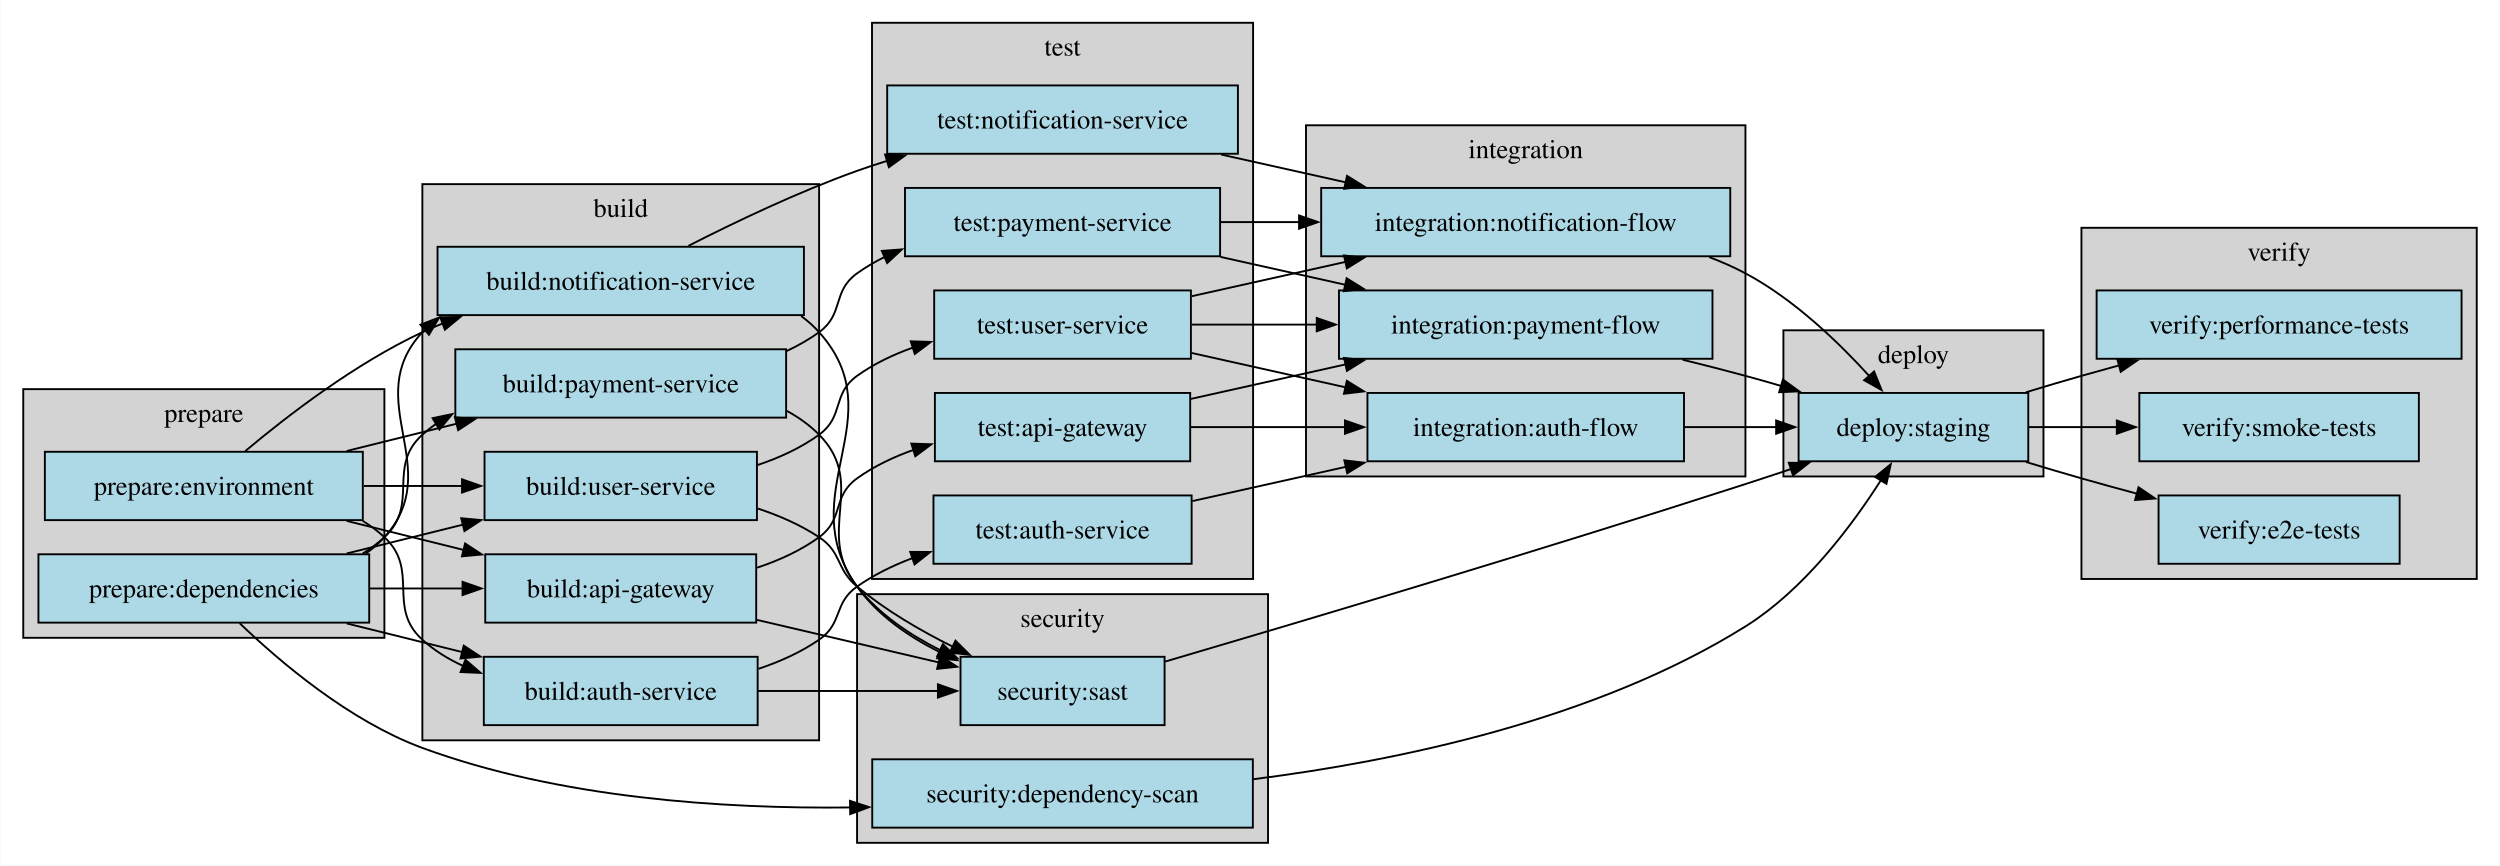
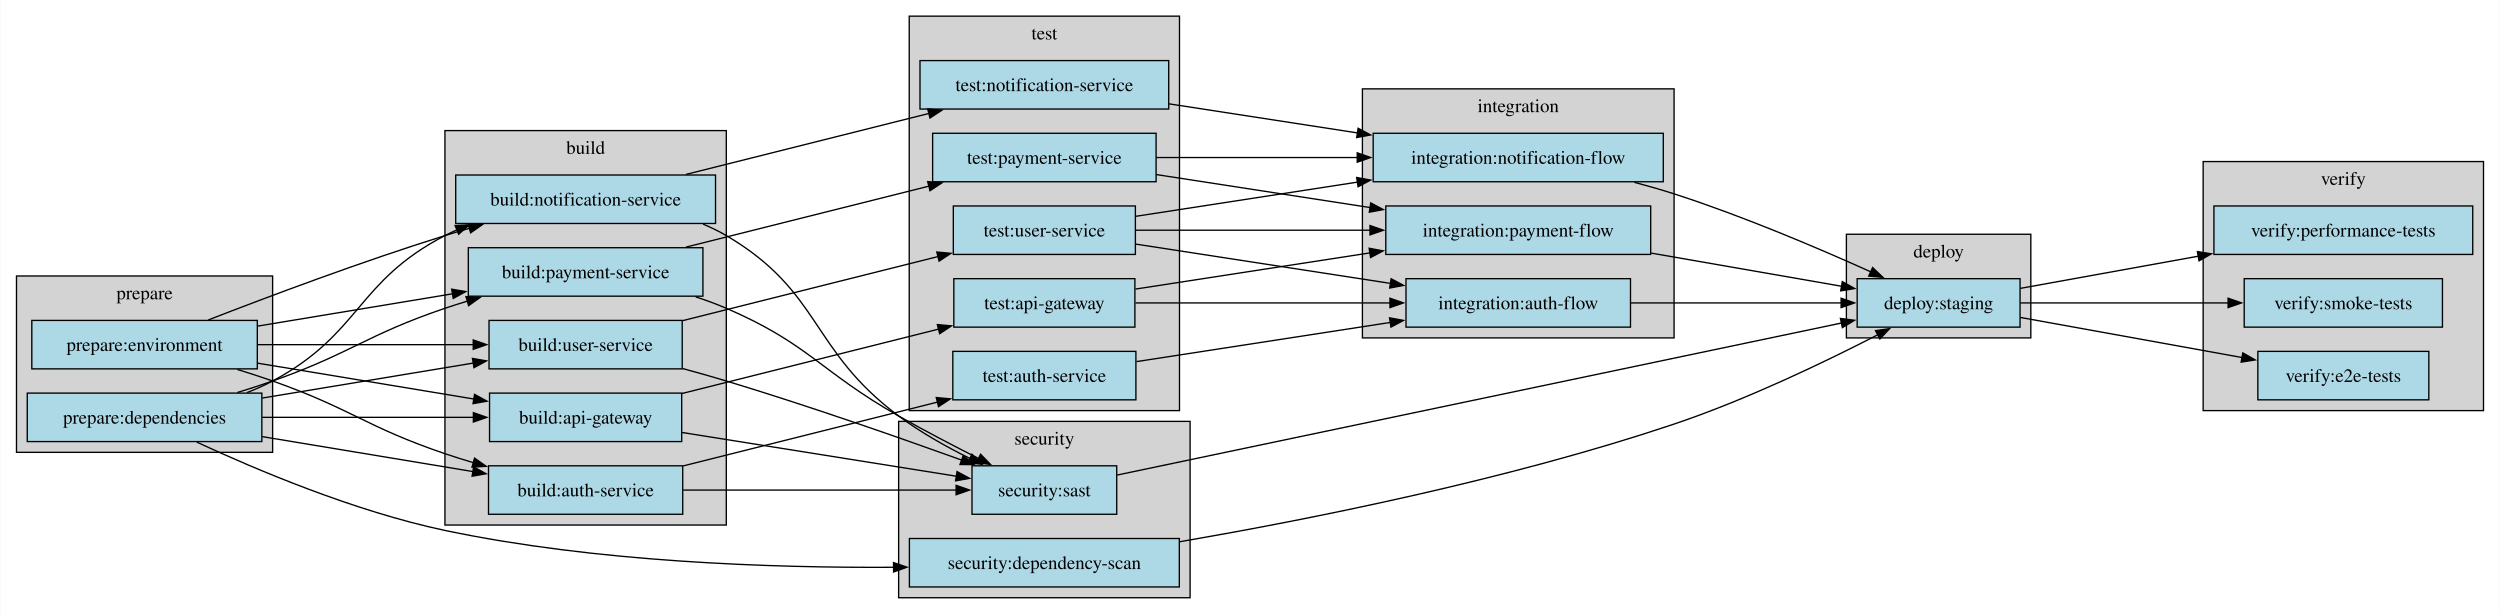
- <svg xmlns="http://www.w3.org/2000/svg" width="1317pt" height="456pt" viewBox="0.00 0.00 1316.50 456.00">
+ <svg xmlns="http://www.w3.org/2000/svg" xmlns:xlink="http://www.w3.org/1999/xlink" width="1857pt" height="456pt" viewBox="0.00 0.00 1856.50 456.00">
  <g id="graph0" class="graph" transform="scale(1 1) rotate(0) translate(4 452)">
-     <polygon fill="white" stroke="none" points="-4,4 -4,-452 1312.5,-452 1312.5,4 -4,4" />
+     <polygon fill="white" stroke="none" points="-4,4 -4,-452 1852.5,-452 1852.5,4 -4,4" />
    <g id="clust1" class="cluster">
      <polygon fill="lightgrey" stroke="black" points="8,-116 8,-247 198.25,-247 198.25,-116 8,-116" />
      <text text-anchor="middle" x="103.12" y="-229.7" font-family="Times,serif" font-size="14.00">prepare</text>
    </g>
    <g id="clust2" class="cluster">
-       <polygon fill="lightgrey" stroke="black" points="218.25,-62 218.25,-355 427.25,-355 427.25,-62 218.25,-62" />
-       <text text-anchor="middle" x="322.75" y="-337.7" font-family="Times,serif" font-size="14.00">build</text>
+       <polygon fill="lightgrey" stroke="black" points="326.25,-62 326.25,-355 535.25,-355 535.25,-62 326.25,-62" />
+       <text text-anchor="middle" x="430.75" y="-337.7" font-family="Times,serif" font-size="14.00">build</text>
    </g>
    <g id="clust3" class="cluster">
-       <polygon fill="lightgrey" stroke="black" points="455.12,-147 455.12,-440 655.88,-440 655.88,-147 455.12,-147" />
-       <text text-anchor="middle" x="555.5" y="-422.7" font-family="Times,serif" font-size="14.00">test</text>
+       <polygon fill="lightgrey" stroke="black" points="671.12,-147 671.12,-440 871.88,-440 871.88,-147 671.12,-147" />
+       <text text-anchor="middle" x="771.5" y="-422.7" font-family="Times,serif" font-size="14.00">test</text>
    </g>
    <g id="clust4" class="cluster">
-       <polygon fill="lightgrey" stroke="black" points="683.75,-201 683.75,-386 915.25,-386 915.25,-201 683.75,-201" />
-       <text text-anchor="middle" x="799.5" y="-368.7" font-family="Times,serif" font-size="14.00">integration</text>
+       <polygon fill="lightgrey" stroke="black" points="1007.75,-201 1007.75,-386 1239.25,-386 1239.25,-201 1007.75,-201" />
+       <text text-anchor="middle" x="1123.5" y="-368.7" font-family="Times,serif" font-size="14.00">integration</text>
    </g>
    <g id="clust5" class="cluster">
-       <polygon fill="lightgrey" stroke="black" points="447.25,-8 447.25,-139 663.75,-139 663.75,-8 447.25,-8" />
-       <text text-anchor="middle" x="555.5" y="-121.7" font-family="Times,serif" font-size="14.00">security</text>
+       <polygon fill="lightgrey" stroke="black" points="663.25,-8 663.25,-139 879.75,-139 879.75,-8 663.25,-8" />
+       <text text-anchor="middle" x="771.5" y="-121.7" font-family="Times,serif" font-size="14.00">security</text>
    </g>
    <g id="clust6" class="cluster">
-       <polygon fill="lightgrey" stroke="black" points="935.25,-201 935.25,-278 1072.25,-278 1072.25,-201 935.25,-201" />
-       <text text-anchor="middle" x="1003.75" y="-260.7" font-family="Times,serif" font-size="14.00">deploy</text>
+       <polygon fill="lightgrey" stroke="black" points="1367.25,-201 1367.25,-278 1504.25,-278 1504.25,-201 1367.25,-201" />
+       <text text-anchor="middle" x="1435.75" y="-260.7" font-family="Times,serif" font-size="14.00">deploy</text>
    </g>
    <g id="clust7" class="cluster">
-       <polygon fill="lightgrey" stroke="black" points="1092.25,-147 1092.25,-332 1300.5,-332 1300.5,-147 1092.25,-147" />
-       <text text-anchor="middle" x="1196.38" y="-314.7" font-family="Times,serif" font-size="14.00">verify</text>
+       <polygon fill="lightgrey" stroke="black" points="1632.25,-147 1632.25,-332 1840.5,-332 1840.5,-147 1632.25,-147" />
+       <text text-anchor="middle" x="1736.38" y="-314.7" font-family="Times,serif" font-size="14.00">verify</text>
    </g>
    <g id="node1" class="node">
-       <polygon fill="lightblue" stroke="black" points="186.88,-214 19.38,-214 19.38,-178 186.88,-178 186.88,-214" />
-       <text text-anchor="middle" x="103.12" y="-191.32" font-family="Times,serif" font-size="14.00">prepare:environment</text>
+       <g id="a_node1">
+         <a xlink:title="---&#10;stage: prepare&#10;script:&#10;- echo &quot;Setting up build environment&quot;&#10;- echo &quot;Loading configuration from vault&quot;&#10;- sleep 1&#10;">
+           <polygon fill="lightblue" stroke="black" points="186.88,-214 19.38,-214 19.38,-178 186.88,-178 186.88,-214" />
+           <text text-anchor="middle" x="103.12" y="-191.32" font-family="Times,serif" font-size="14.00">prepare:environment</text>
+         </a>
+       </g>
    </g>
    <g id="node3" class="node">
-       <polygon fill="lightblue" stroke="black" points="394.12,-160 251.38,-160 251.38,-124 394.12,-124 394.12,-160" />
-       <text text-anchor="middle" x="322.75" y="-137.32" font-family="Times,serif" font-size="14.00">build:api-gateway</text>
+       <g id="a_node3">
+         <a xlink:title="---&#10;stage: build&#10;needs:&#10;- prepare:environment&#10;- prepare:dependencies&#10;script:&#10;- echo &quot;Building API Gateway service&quot;&#10;- echo &quot;Compiling TypeScript, running webpack&quot;&#10;- sleep 2&#10;">
+           <polygon fill="lightblue" stroke="black" points="502.12,-160 359.38,-160 359.38,-124 502.12,-124 502.12,-160" />
+           <text text-anchor="middle" x="430.75" y="-137.32" font-family="Times,serif" font-size="14.00">build:api-gateway</text>
+         </a>
+       </g>
    </g>
    <g id="edge1" class="edge">
-       <path fill="none" stroke="black" d="M178.41,-177.57C198.25,-172.64 219.81,-167.3 240.03,-162.28" />
-       <polygon fill="black" stroke="black" points="240.77,-165.7 249.63,-159.89 239.09,-158.91 240.77,-165.7" />
+       <path fill="none" stroke="black" d="M187.14,-182.23C236.43,-174.06 298.7,-163.73 347.8,-155.59" />
+       <polygon fill="black" stroke="black" points="348.24,-159.06 357.54,-153.98 347.1,-152.16 348.24,-159.06" />
    </g>
    <g id="node4" class="node">
-       <polygon fill="lightblue" stroke="black" points="394.88,-106 250.62,-106 250.62,-70 394.88,-70 394.88,-106" />
-       <text text-anchor="middle" x="322.75" y="-83.33" font-family="Times,serif" font-size="14.00">build:auth-service</text>
+       <g id="a_node4">
+         <a xlink:title="---&#10;stage: build&#10;needs:&#10;- prepare:environment&#10;- prepare:dependencies&#10;script:&#10;- echo &quot;Building Authentication Service&quot;&#10;- echo &quot;Compiling Go binaries&quot;&#10;- sleep 2&#10;">
+           <polygon fill="lightblue" stroke="black" points="502.88,-106 358.62,-106 358.62,-70 502.88,-70 502.88,-106" />
+           <text text-anchor="middle" x="430.75" y="-83.33" font-family="Times,serif" font-size="14.00">build:auth-service</text>
+         </a>
+       </g>
    </g>
    <g id="edge3" class="edge">
-       <path fill="none" stroke="black" d="M186.81,-177.6C190.91,-175.09 194.76,-172.24 198.25,-169 217.02,-151.6 199.28,-132.17 218.25,-115 224.57,-109.28 231.95,-104.75 239.8,-101.15" />
-       <polygon fill="black" stroke="black" points="240.95,-104.46 248.95,-97.51 238.37,-97.96 240.95,-104.46" />
+       <path fill="none" stroke="black" d="M172.04,-177.57C180.91,-174.86 189.83,-171.97 198.25,-169 256.47,-148.45 267.78,-134.84 326.25,-115 333.08,-112.68 340.22,-110.44 347.42,-108.32" />
+       <polygon fill="black" stroke="black" points="348.26,-111.72 356.91,-105.6 346.33,-104.99 348.26,-111.72" />
    </g>
    <g id="node5" class="node">
-       <polygon fill="lightblue" stroke="black" points="394.5,-214 251,-214 251,-178 394.5,-178 394.5,-214" />
-       <text text-anchor="middle" x="322.75" y="-191.32" font-family="Times,serif" font-size="14.00">build:user-service</text>
+       <g id="a_node5">
+         <a xlink:title="---&#10;stage: build&#10;needs:&#10;- prepare:environment&#10;- prepare:dependencies&#10;script:&#10;- echo &quot;Building User Service&quot;&#10;- echo &quot;Building Java Spring Boot application&quot;&#10;- sleep 2&#10;">
+           <polygon fill="lightblue" stroke="black" points="502.5,-214 359,-214 359,-178 502.5,-178 502.5,-214" />
+           <text text-anchor="middle" x="430.75" y="-191.32" font-family="Times,serif" font-size="14.00">build:user-service</text>
+         </a>
+       </g>
    </g>
    <g id="edge5" class="edge">
-       <path fill="none" stroke="black" d="M187.33,-196C204.46,-196 222.48,-196 239.57,-196" />
-       <polygon fill="black" stroke="black" points="239.14,-199.5 249.14,-196 239.14,-192.5 239.14,-199.5" />
+       <path fill="none" stroke="black" d="M187.14,-196C236.35,-196 298.48,-196 347.54,-196" />
+       <polygon fill="black" stroke="black" points="347.25,-199.5 357.25,-196 347.25,-192.5 347.25,-199.5" />
    </g>
    <g id="node6" class="node">
-       <polygon fill="lightblue" stroke="black" points="409.88,-268 235.62,-268 235.62,-232 409.88,-232 409.88,-268" />
-       <text text-anchor="middle" x="322.75" y="-245.32" font-family="Times,serif" font-size="14.00">build:payment-service</text>
+       <g id="a_node6">
+         <a xlink:title="---&#10;stage: build&#10;needs:&#10;- prepare:environment&#10;- prepare:dependencies&#10;script:&#10;- echo &quot;Building Payment Service&quot;&#10;- echo &quot;Compiling Python FastAPI service&quot;&#10;- sleep 2&#10;">
+           <polygon fill="lightblue" stroke="black" points="517.88,-268 343.62,-268 343.62,-232 517.88,-232 517.88,-268" />
+           <text text-anchor="middle" x="430.75" y="-245.32" font-family="Times,serif" font-size="14.00">build:payment-service</text>
+         </a>
+       </g>
    </g>
    <g id="edge7" class="edge">
-       <path fill="none" stroke="black" d="M178.41,-214.43C197.04,-219.06 217.18,-224.05 236.3,-228.8" />
-       <polygon fill="black" stroke="black" points="235.41,-232.18 245.96,-231.19 237.1,-225.39 235.41,-232.18" />
+       <path fill="none" stroke="black" d="M187.14,-209.77C231.26,-217.08 285.78,-226.13 331.95,-233.78" />
+       <polygon fill="black" stroke="black" points="331.26,-237.22 341.7,-235.4 332.41,-230.31 331.26,-237.22" />
    </g>
    <g id="node7" class="node">
-       <polygon fill="lightblue" stroke="black" points="419.25,-322 226.25,-322 226.25,-286 419.25,-286 419.25,-322" />
-       <text text-anchor="middle" x="322.75" y="-299.32" font-family="Times,serif" font-size="14.00">build:notification-service</text>
+       <g id="a_node7">
+         <a xlink:title="---&#10;stage: build&#10;needs:&#10;- prepare:environment&#10;- prepare:dependencies&#10;script:&#10;- echo &quot;Building Notification Service&quot;&#10;- echo &quot;Building Node.js microservice&quot;&#10;- sleep 2&#10;">
+           <polygon fill="lightblue" stroke="black" points="527.25,-322 334.25,-322 334.25,-286 527.25,-286 527.25,-322" />
+           <text text-anchor="middle" x="430.75" y="-299.32" font-family="Times,serif" font-size="14.00">build:notification-service</text>
+         </a>
+       </g>
    </g>
    <g id="edge9" class="edge">
-       <path fill="none" stroke="black" d="M124.96,-214.36C146.8,-232.7 182.8,-260.47 218.25,-277 221.76,-278.64 225.39,-280.19 229.1,-281.66" />
-       <polygon fill="black" stroke="black" points="227.68,-284.86 238.27,-285.04 230.1,-278.3 227.68,-284.86" />
+       <path fill="none" stroke="black" d="M150.49,-214.36C195.12,-231.69 264.73,-257.81 326.25,-277 332.27,-278.88 338.51,-280.73 344.81,-282.54" />
+       <polygon fill="black" stroke="black" points="343.41,-285.78 353.99,-285.11 345.31,-279.04 343.41,-285.78" />
    </g>
    <g id="node2" class="node">
-       <polygon fill="lightblue" stroke="black" points="190.25,-160 16,-160 16,-124 190.25,-124 190.25,-160" />
-       <text text-anchor="middle" x="103.12" y="-137.32" font-family="Times,serif" font-size="14.00">prepare:dependencies</text>
+       <g id="a_node2">
+         <a xlink:title="---&#10;stage: prepare&#10;script:&#10;- echo &quot;Downloading and caching dependencies&quot;&#10;- echo &quot;npm install, pip install, etc.&quot;&#10;- sleep 1&#10;">
+           <polygon fill="lightblue" stroke="black" points="190.25,-160 16,-160 16,-124 190.25,-124 190.25,-160" />
+           <text text-anchor="middle" x="103.12" y="-137.32" font-family="Times,serif" font-size="14.00">prepare:dependencies</text>
+         </a>
+       </g>
    </g>
    <g id="edge2" class="edge">
-       <path fill="none" stroke="black" d="M190.45,-142C206.59,-142 223.42,-142 239.43,-142" />
-       <polygon fill="black" stroke="black" points="239.41,-145.5 249.41,-142 239.41,-138.5 239.41,-145.5" />
+       <path fill="none" stroke="black" d="M190.53,-142C239.2,-142 299.64,-142 347.6,-142" />
+       <polygon fill="black" stroke="black" points="347.36,-145.5 357.36,-142 347.36,-138.5 347.36,-145.5" />
    </g>
    <g id="edge4" class="edge">
-       <path fill="none" stroke="black" d="M178.41,-123.57C198.05,-118.69 219.36,-113.41 239.39,-108.44" />
-       <polygon fill="black" stroke="black" points="240.04,-111.88 248.9,-106.08 238.35,-105.09 240.04,-111.88" />
+       <path fill="none" stroke="black" d="M190.53,-127.67C239.02,-119.63 299.21,-109.65 347.08,-101.71" />
+       <polygon fill="black" stroke="black" points="347.56,-105.18 356.85,-100.09 346.41,-98.27 347.56,-105.18" />
    </g>
    <g id="edge6" class="edge">
-       <path fill="none" stroke="black" d="M178.41,-160.43C198.15,-165.33 219.58,-170.65 239.71,-175.64" />
-       <polygon fill="black" stroke="black" points="238.72,-179 249.27,-178.02 240.41,-172.21 238.72,-179" />
+       <path fill="none" stroke="black" d="M190.53,-156.33C239.11,-164.39 299.43,-174.39 347.34,-182.33" />
+       <polygon fill="black" stroke="black" points="346.68,-185.77 357.12,-183.95 347.82,-178.87 346.68,-185.77" />
    </g>
    <g id="edge8" class="edge">
-       <path fill="none" stroke="black" d="M186.81,-160.4C190.91,-162.91 194.76,-165.76 198.25,-169 217.02,-186.4 199.28,-205.83 218.25,-223 220.56,-225.09 223.01,-227.02 225.57,-228.81" />
-       <polygon fill="black" stroke="black" points="223.62,-231.72 234,-233.87 227.23,-225.72 223.62,-231.72" />
+       <path fill="none" stroke="black" d="M172.04,-160.43C180.91,-163.14 189.83,-166.03 198.25,-169 256.47,-189.55 267.78,-203.16 326.25,-223 331.66,-224.84 337.27,-226.62 342.94,-228.34" />
+       <polygon fill="black" stroke="black" points="341.88,-231.68 352.46,-231.14 343.85,-224.96 341.88,-231.68" />
    </g>
    <g id="edge10" class="edge">
-       <path fill="none" stroke="black" d="M188.34,-160.3C191.94,-162.84 195.28,-165.73 198.25,-169 231.07,-205.14 185,-241.26 218.25,-277 218.72,-277.51 219.21,-278.01 219.7,-278.5" />
-       <polygon fill="black" stroke="black" points="217.22,-280.99 227.13,-284.73 221.72,-275.63 217.22,-280.99" />
+       <path fill="none" stroke="black" d="M179.26,-160.39C185.83,-162.94 192.25,-165.8 198.25,-169 263.92,-204.04 260.16,-242.76 326.25,-277 329.15,-278.5 332.14,-279.92 335.19,-281.27" />
+       <polygon fill="black" stroke="black" points="333.79,-284.48 344.37,-285 336.42,-278 333.79,-284.48" />
    </g>
    <g id="node17" class="node">
-       <polygon fill="lightblue" stroke="black" points="655.75,-52 455.25,-52 455.25,-16 655.75,-16 655.75,-52" />
-       <text text-anchor="middle" x="555.5" y="-29.32" font-family="Times,serif" font-size="14.00">security:dependency-scan</text>
+       <g id="a_node17">
+         <a xlink:title="---&#10;stage: security&#10;needs:&#10;- prepare:dependencies&#10;script:&#10;- echo &quot;Scanning dependencies for known vulnerabilities&quot;&#10;- echo &quot;Checking npm audit, safety, etc.&quot;&#10;- sleep 2&#10;">
+           <polygon fill="lightblue" stroke="black" points="871.75,-52 671.25,-52 671.25,-16 871.75,-16 871.75,-52" />
+           <text text-anchor="middle" x="771.5" y="-29.32" font-family="Times,serif" font-size="14.00">security:dependency-scan</text>
+         </a>
+       </g>
    </g>
    <g id="edge30" class="edge">
-       <path fill="none" stroke="black" d="M121.94,-123.75C142.88,-103.62 179.7,-72.2 218.25,-58 290.15,-31.52 376.46,-25.85 443.63,-26.63" />
-       <polygon fill="black" stroke="black" points="443.52,-30.12 453.57,-26.8 443.64,-23.12 443.52,-30.12" />
+       <path fill="none" stroke="black" d="M141.96,-123.57C185.32,-103.43 259.08,-72.16 326.25,-58 438.05,-34.43 568.97,-30.09 659.59,-30.62" />
+       <polygon fill="black" stroke="black" points="659.45,-34.12 669.48,-30.7 659.51,-27.12 659.45,-34.12" />
    </g>
    <g id="node8" class="node">
-       <polygon fill="lightblue" stroke="black" points="622.75,-245 488.25,-245 488.25,-209 622.75,-209 622.75,-245" />
-       <text text-anchor="middle" x="555.5" y="-222.32" font-family="Times,serif" font-size="14.00">test:api-gateway</text>
+       <g id="a_node8">
+         <a xlink:title="---&#10;stage: test&#10;needs:&#10;- build:api-gateway&#10;script:&#10;- echo &quot;Running API Gateway unit tests&quot;&#10;- echo &quot;Jest test suite&quot;&#10;- sleep 2&#10;">
+           <polygon fill="lightblue" stroke="black" points="838.75,-245 704.25,-245 704.25,-209 838.75,-209 838.75,-245" />
+           <text text-anchor="middle" x="771.5" y="-222.32" font-family="Times,serif" font-size="14.00">test:api-gateway</text>
+         </a>
+       </g>
    </g>
    <g id="edge11" class="edge">
-       <path fill="none" stroke="black" d="M394.56,-152.93C406.16,-156.78 417.55,-161.98 427.25,-169 440.53,-178.61 433.93,-190.44 447.25,-200 456.2,-206.42 466.53,-211.32 477.16,-215.06" />
-       <polygon fill="black" stroke="black" points="475.83,-218.31 486.42,-217.97 477.93,-211.63 475.83,-218.31" />
+       <path fill="none" stroke="black" d="M502.35,-159.72C558.09,-173.7 635.77,-193.19 693.18,-207.6" />
+       <polygon fill="black" stroke="black" points="692,-210.91 702.55,-209.95 693.71,-204.12 692,-210.91" />
    </g>
    <g id="node16" class="node">
-       <polygon fill="lightblue" stroke="black" points="609.25,-106 501.75,-106 501.75,-70 609.25,-70 609.25,-106" />
-       <text text-anchor="middle" x="555.5" y="-83.33" font-family="Times,serif" font-size="14.00">security:sast</text>
+       <g id="a_node16">
+         <a xlink:title="---&#10;stage: security&#10;needs:&#10;- build:api-gateway&#10;- build:auth-service&#10;- build:user-service&#10;- build:payment-service&#10;- build:notification-service&#10;script:&#10;- echo &quot;Running SAST security analysis&quot;&#10;- echo &quot;Scanning all service codebases for vulnerabilities&quot;&#10;- sleep 2&#10;">
+           <polygon fill="lightblue" stroke="black" points="825.25,-106 717.75,-106 717.75,-70 825.25,-70 825.25,-106" />
+           <text text-anchor="middle" x="771.5" y="-83.33" font-family="Times,serif" font-size="14.00">security:sast</text>
+         </a>
+       </g>
    </g>
    <g id="edge25" class="edge">
-       <path fill="none" stroke="black" d="M394.55,-125.43C425.09,-118.28 460.56,-109.98 490.33,-103.02" />
-       <polygon fill="black" stroke="black" points="491.02,-106.45 499.96,-100.76 489.42,-99.63 491.02,-106.45" />
+       <path fill="none" stroke="black" d="M502.35,-130.75C562.43,-121.17 648,-107.53 706.2,-98.25" />
+       <polygon fill="black" stroke="black" points="706.64,-101.72 715.96,-96.69 705.54,-94.81 706.64,-101.72" />
    </g>
    <g id="node9" class="node">
-       <polygon fill="lightblue" stroke="black" points="623.5,-191 487.5,-191 487.5,-155 623.5,-155 623.5,-191" />
-       <text text-anchor="middle" x="555.5" y="-168.32" font-family="Times,serif" font-size="14.00">test:auth-service</text>
+       <g id="a_node9">
+         <a xlink:title="---&#10;stage: test&#10;needs:&#10;- build:auth-service&#10;script:&#10;- echo &quot;Running Auth Service unit tests&quot;&#10;- echo &quot;Go test coverage&quot;&#10;- sleep 2&#10;">
+           <polygon fill="lightblue" stroke="black" points="839.5,-191 703.5,-191 703.5,-155 839.5,-155 839.5,-191" />
+           <text text-anchor="middle" x="771.5" y="-168.32" font-family="Times,serif" font-size="14.00">test:auth-service</text>
+         </a>
+       </g>
    </g>
    <g id="edge12" class="edge">
-       <path fill="none" stroke="black" d="M395.37,-99.68C406.63,-103.44 417.69,-108.42 427.25,-115 439.85,-123.67 434.73,-134.22 447.25,-143 456.06,-149.18 466.11,-154.09 476.44,-157.99" />
-       <polygon fill="black" stroke="black" points="475.25,-161.28 485.84,-161.21 477.52,-154.66 475.25,-161.28" />
+       <path fill="none" stroke="black" d="M503.18,-105.92C558.5,-119.8 635.06,-139.02 692.08,-153.32" />
+       <polygon fill="black" stroke="black" points="691.19,-156.71 701.74,-155.75 692.89,-149.92 691.19,-156.71" />
    </g>
    <g id="edge26" class="edge">
-       <path fill="none" stroke="black" d="M395.18,-88C425.44,-88 460.45,-88 489.93,-88" />
-       <polygon fill="black" stroke="black" points="489.84,-91.5 499.84,-88 489.84,-84.5 489.84,-91.5" />
+       <path fill="none" stroke="black" d="M503.18,-88C563.23,-88 648.31,-88 706.25,-88" />
+       <polygon fill="black" stroke="black" points="705.95,-91.5 715.95,-88 705.95,-84.5 705.95,-91.5" />
    </g>
    <g id="node10" class="node">
-       <polygon fill="lightblue" stroke="black" points="623.12,-299 487.88,-299 487.88,-263 623.12,-263 623.12,-299" />
-       <text text-anchor="middle" x="555.5" y="-276.32" font-family="Times,serif" font-size="14.00">test:user-service</text>
+       <g id="a_node10">
+         <a xlink:title="---&#10;stage: test&#10;needs:&#10;- build:user-service&#10;script:&#10;- echo &quot;Running User Service unit tests&quot;&#10;- echo &quot;JUnit test suite&quot;&#10;- sleep 2&#10;">
+           <polygon fill="lightblue" stroke="black" points="839.12,-299 703.88,-299 703.88,-263 839.12,-263 839.12,-299" />
+           <text text-anchor="middle" x="771.5" y="-276.32" font-family="Times,serif" font-size="14.00">test:user-service</text>
+         </a>
+       </g>
    </g>
    <g id="edge13" class="edge">
-       <path fill="none" stroke="black" d="M394.83,-207.02C406.34,-210.86 417.62,-216.03 427.25,-223 440.53,-232.61 433.93,-244.44 447.25,-254 456.05,-260.31 466.18,-265.15 476.62,-268.87" />
-       <polygon fill="black" stroke="black" points="475.55,-272.2 486.14,-271.88 477.66,-265.52 475.55,-272.2" />
+       <path fill="none" stroke="black" d="M502.76,-213.82C558.24,-227.74 635.25,-247.06 692.45,-261.42" />
+       <polygon fill="black" stroke="black" points="691.59,-264.81 702.15,-263.85 693.3,-258.02 691.59,-264.81" />
    </g>
    <g id="edge27" class="edge">
-       <path fill="none" stroke="black" d="M394.9,-184.12C406.28,-180.38 417.5,-175.46 427.25,-169 439.4,-160.95 436.05,-152.33 447.25,-143 462.3,-130.46 480.69,-119.74 497.96,-111.18" />
-       <polygon fill="black" stroke="black" points="499.09,-114.52 506.6,-107.05 496.07,-108.2 499.09,-114.52" />
+       <path fill="none" stroke="black" d="M502.94,-178.2C513.8,-175.26 524.85,-172.14 535.25,-169 595.29,-150.86 662.89,-127.24 710.17,-110.2" />
+       <polygon fill="black" stroke="black" points="711.2,-113.55 719.41,-106.85 708.82,-106.96 711.2,-113.55" />
    </g>
    <g id="node11" class="node">
-       <polygon fill="lightblue" stroke="black" points="638.5,-353 472.5,-353 472.5,-317 638.5,-317 638.5,-353" />
-       <text text-anchor="middle" x="555.5" y="-330.32" font-family="Times,serif" font-size="14.00">test:payment-service</text>
+       <g id="a_node11">
+         <a xlink:title="---&#10;stage: test&#10;needs:&#10;- build:payment-service&#10;script:&#10;- echo &quot;Running Payment Service unit tests&quot;&#10;- echo &quot;pytest with coverage&quot;&#10;- sleep 2&#10;">
+           <polygon fill="lightblue" stroke="black" points="854.5,-353 688.5,-353 688.5,-317 854.5,-317 854.5,-353" />
+           <text text-anchor="middle" x="771.5" y="-330.32" font-family="Times,serif" font-size="14.00">test:payment-service</text>
+         </a>
+       </g>
    </g>
    <g id="edge14" class="edge">
-       <path fill="none" stroke="black" d="M410.2,-267.1C416.22,-269.92 421.98,-273.19 427.25,-277 440.53,-286.61 433.93,-298.44 447.25,-308 451.86,-311.31 456.84,-314.21 462.03,-316.76" />
-       <polygon fill="black" stroke="black" points="460.3,-319.82 470.87,-320.63 463.11,-313.41 460.3,-319.82" />
+       <path fill="none" stroke="black" d="M505.25,-268.44C558.43,-281.79 630.41,-299.85 685.97,-313.79" />
+       <polygon fill="black" stroke="black" points="684.83,-317.11 695.38,-316.15 686.53,-310.32 684.83,-317.11" />
    </g>
    <g id="edge28" class="edge">
-       <path fill="none" stroke="black" d="M410.29,-235.52C416.51,-232.14 422.29,-228.02 427.25,-223 453.03,-196.95 424.46,-171.71 447.25,-143 458.67,-128.61 474.87,-117.63 491.23,-109.4" />
-       <polygon fill="black" stroke="black" points="492.46,-112.69 500.02,-105.27 489.48,-106.35 492.46,-112.69" />
+       <path fill="none" stroke="black" d="M512.52,-231.5C520.31,-228.95 528,-226.12 535.25,-223 596.86,-196.45 604.91,-176.11 663.25,-143 682.44,-132.11 704.03,-120.85 722.77,-111.39" />
+       <polygon fill="black" stroke="black" points="724.14,-114.62 731.51,-107 721,-108.36 724.14,-114.62" />
    </g>
    <g id="node12" class="node">
-       <polygon fill="lightblue" stroke="black" points="647.88,-407 463.12,-407 463.12,-371 647.88,-371 647.88,-407" />
-       <text text-anchor="middle" x="555.5" y="-384.32" font-family="Times,serif" font-size="14.00">test:notification-service</text>
+       <g id="a_node12">
+         <a xlink:title="---&#10;stage: test&#10;needs:&#10;- build:notification-service&#10;script:&#10;- echo &quot;Running Notification Service unit tests&quot;&#10;- echo &quot;Mocha test suite&quot;&#10;- sleep 2&#10;">
+           <polygon fill="lightblue" stroke="black" points="863.88,-407 679.12,-407 679.12,-371 863.88,-371 863.88,-407" />
+           <text text-anchor="middle" x="771.5" y="-384.32" font-family="Times,serif" font-size="14.00">test:notification-service</text>
+         </a>
+       </g>
    </g>
    <g id="edge15" class="edge">
-       <path fill="none" stroke="black" d="M358.39,-322.47C382.74,-334.9 416.35,-350.97 447.25,-362 452.48,-363.87 457.91,-365.66 463.41,-367.37" />
-       <polygon fill="black" stroke="black" points="462.02,-370.6 472.6,-370.11 464.02,-363.9 462.02,-370.6" />
+       <path fill="none" stroke="black" d="M505.25,-322.44C558.43,-335.79 630.41,-353.85 685.97,-367.79" />
+       <polygon fill="black" stroke="black" points="684.83,-371.11 695.38,-370.15 686.53,-364.32 684.83,-371.11" />
    </g>
    <g id="edge29" class="edge">
-       <path fill="none" stroke="black" d="M417.8,-285.51C421.22,-283 424.4,-280.18 427.25,-277 467.49,-232.2 412.14,-191.92 447.25,-143 458.11,-127.87 474.39,-116.61 491,-108.36" />
-       <polygon fill="black" stroke="black" points="492.35,-111.59 499.97,-104.23 489.42,-105.23 492.35,-111.59" />
+       <path fill="none" stroke="black" d="M517.98,-285.52C523.99,-283.03 529.81,-280.2 535.25,-277 606.24,-235.24 597.24,-192.26 663.25,-143 679.44,-130.92 698.68,-120.12 716.35,-111.37" />
+       <polygon fill="black" stroke="black" points="717.7,-114.61 725.19,-107.11 714.66,-108.3 717.7,-114.61" />
    </g>
    <g id="node13" class="node">
-       <polygon fill="lightblue" stroke="black" points="882.88,-245 716.12,-245 716.12,-209 882.88,-209 882.88,-245" />
-       <text text-anchor="middle" x="799.5" y="-222.32" font-family="Times,serif" font-size="14.00">integration:auth-flow</text>
+       <g id="a_node13">
+         <a xlink:title="---&#10;stage: integration&#10;needs:&#10;- test:api-gateway&#10;- test:auth-service&#10;- test:user-service&#10;script:&#10;- echo &quot;Testing authentication flow integration&quot;&#10;- echo &quot;API Gateway -&gt; Auth Service -&gt; User Service&quot;&#10;- sleep 3&#10;">
+           <polygon fill="lightblue" stroke="black" points="1206.88,-245 1040.12,-245 1040.12,-209 1206.88,-209 1206.88,-245" />
+           <text text-anchor="middle" x="1123.5" y="-222.32" font-family="Times,serif" font-size="14.00">integration:auth-flow</text>
+         </a>
+       </g>
    </g>
    <g id="edge16" class="edge">
-       <path fill="none" stroke="black" d="M622.95,-227C648.05,-227 677.11,-227 704.27,-227" />
-       <polygon fill="black" stroke="black" points="704.27,-230.5 714.27,-227 704.27,-223.5 704.27,-230.5" />
+       <path fill="none" stroke="black" d="M839.16,-227C892.73,-227 968.63,-227 1028.39,-227" />
+       <polygon fill="black" stroke="black" points="1028.22,-230.5 1038.22,-227 1028.22,-223.5 1028.22,-230.5" />
    </g>
    <g id="node14" class="node">
-       <polygon fill="lightblue" stroke="black" points="897.88,-299 701.12,-299 701.12,-263 897.88,-263 897.88,-299" />
-       <text text-anchor="middle" x="799.5" y="-276.32" font-family="Times,serif" font-size="14.00">integration:payment-flow</text>
+       <g id="a_node14">
+         <a xlink:title="---&#10;stage: integration&#10;needs:&#10;- test:api-gateway&#10;- test:payment-service&#10;- test:user-service&#10;script:&#10;- echo &quot;Testing payment flow integration&quot;&#10;- echo &quot;API Gateway -&gt; Payment Service -&gt; User Service&quot;&#10;- sleep 3&#10;">
+           <polygon fill="lightblue" stroke="black" points="1221.88,-299 1025.12,-299 1025.12,-263 1221.88,-263 1221.88,-299" />
+           <text text-anchor="middle" x="1123.5" y="-276.32" font-family="Times,serif" font-size="14.00">integration:payment-flow</text>
+         </a>
+       </g>
    </g>
    <g id="edge19" class="edge">
-       <path fill="none" stroke="black" d="M622.95,-241.83C648.16,-247.45 677.37,-253.97 704.63,-260.05" />
-       <polygon fill="black" stroke="black" points="703.78,-263.45 714.3,-262.21 705.3,-256.62 703.78,-263.45" />
+       <path fill="none" stroke="black" d="M839.16,-237.28C888.34,-244.87 956.34,-255.36 1013.4,-264.17" />
+       <polygon fill="black" stroke="black" points="1012.74,-267.61 1023.16,-265.67 1013.81,-260.69 1012.74,-267.61" />
    </g>
    <g id="edge17" class="edge">
-       <path fill="none" stroke="black" d="M623.91,-188.04C648.99,-193.64 677.91,-200.09 704.91,-206.12" />
-       <polygon fill="black" stroke="black" points="703.95,-209.49 714.47,-208.25 705.47,-202.66 703.95,-209.49" />
+       <path fill="none" stroke="black" d="M839.98,-183.41C893.54,-191.68 969.04,-203.32 1028.51,-212.5" />
+       <polygon fill="black" stroke="black" points="1027.89,-215.94 1038.31,-214.01 1028.96,-209.03 1027.89,-215.94" />
    </g>
    <g id="edge18" class="edge">
-       <path fill="none" stroke="black" d="M623.59,-266.03C648.67,-260.43 677.63,-253.97 704.69,-247.93" />
-       <polygon fill="black" stroke="black" points="705.27,-251.39 714.27,-245.8 703.74,-244.56 705.27,-251.39" />
+       <path fill="none" stroke="black" d="M839.57,-270.65C893.18,-262.38 968.96,-250.69 1028.61,-241.49" />
+       <polygon fill="black" stroke="black" points="1029.08,-244.95 1038.43,-239.97 1028.02,-238.04 1029.08,-244.95" />
    </g>
    <g id="edge21" class="edge">
-       <path fill="none" stroke="black" d="M623.59,-281C644.05,-281 667.1,-281 689.59,-281" />
-       <polygon fill="black" stroke="black" points="689.41,-284.5 699.41,-281 689.41,-277.5 689.41,-284.5" />
+       <path fill="none" stroke="black" d="M839.57,-281C888.79,-281 956.7,-281 1013.65,-281" />
+       <polygon fill="black" stroke="black" points="1013.37,-284.5 1023.37,-281 1013.37,-277.5 1013.37,-284.5" />
    </g>
    <g id="node15" class="node">
-       <polygon fill="lightblue" stroke="black" points="907.25,-353 691.75,-353 691.75,-317 907.25,-317 907.25,-353" />
-       <text text-anchor="middle" x="799.5" y="-330.32" font-family="Times,serif" font-size="14.00">integration:notification-flow</text>
+       <g id="a_node15">
+         <a xlink:title="---&#10;stage: integration&#10;needs:&#10;- test:notification-service&#10;- test:user-service&#10;- test:payment-service&#10;script:&#10;- echo &quot;Testing notification flow integration&quot;&#10;- echo &quot;Payment Service triggers -&gt; Notification Service&quot;&#10;- sleep 3&#10;">
+           <polygon fill="lightblue" stroke="black" points="1231.25,-353 1015.75,-353 1015.75,-317 1231.25,-317 1231.25,-353" />
+           <text text-anchor="middle" x="1123.5" y="-330.32" font-family="Times,serif" font-size="14.00">integration:notification-flow</text>
+         </a>
+       </g>
    </g>
    <g id="edge23" class="edge">
-       <path fill="none" stroke="black" d="M623.59,-295.97C648.67,-301.57 677.63,-308.03 704.69,-314.07" />
-       <polygon fill="black" stroke="black" points="703.74,-317.44 714.27,-316.2 705.27,-310.61 703.74,-317.44" />
+       <path fill="none" stroke="black" d="M839.57,-291.35C886.09,-298.52 949.3,-308.28 1004.17,-316.74" />
+       <polygon fill="black" stroke="black" points="1003.48,-320.18 1013.89,-318.24 1004.54,-313.26 1003.48,-320.18" />
    </g>
    <g id="edge20" class="edge">
-       <path fill="none" stroke="black" d="M638.77,-316.64C659.89,-311.93 682.77,-306.82 704.43,-301.99" />
-       <polygon fill="black" stroke="black" points="705.16,-305.41 714.16,-299.82 703.64,-298.58 705.16,-305.41" />
+       <path fill="none" stroke="black" d="M854.56,-322.34C902,-315.02 962.27,-305.72 1013.63,-297.8" />
+       <polygon fill="black" stroke="black" points="1013.93,-301.29 1023.28,-296.31 1012.87,-294.37 1013.93,-301.29" />
    </g>
    <g id="edge24" class="edge">
-       <path fill="none" stroke="black" d="M638.77,-335C652.17,-335 666.29,-335 680.36,-335" />
-       <polygon fill="black" stroke="black" points="680.1,-338.5 690.1,-335 680.1,-331.5 680.1,-338.5" />
+       <path fill="none" stroke="black" d="M854.56,-335C899.08,-335 954.9,-335 1004.06,-335" />
+       <polygon fill="black" stroke="black" points="1003.9,-338.5 1013.9,-335 1003.9,-331.5 1003.9,-338.5" />
    </g>
    <g id="edge22" class="edge">
-       <path fill="none" stroke="black" d="M639.11,-370.57C660.21,-365.86 683.05,-360.76 704.68,-355.94" />
-       <polygon fill="black" stroke="black" points="705.38,-359.36 714.38,-353.77 703.86,-352.53 705.38,-359.36" />
+       <path fill="none" stroke="black" d="M864,-374.88C906.85,-368.27 958.42,-360.31 1004.19,-353.25" />
+       <polygon fill="black" stroke="black" points="1004.55,-356.74 1013.89,-351.76 1003.48,-349.82 1004.55,-356.74" />
    </g>
    <g id="node18" class="node">
-       <polygon fill="lightblue" stroke="black" points="1064.25,-245 943.25,-245 943.25,-209 1064.25,-209 1064.25,-245" />
-       <text text-anchor="middle" x="1003.75" y="-222.32" font-family="Times,serif" font-size="14.00">deploy:staging</text>
+       <g id="a_node18">
+         <a xlink:title="---&#10;stage: deploy&#10;needs:&#10;- integration:auth-flow&#10;- integration:payment-flow&#10;- integration:notification-flow&#10;- security:sast&#10;- security:dependency-scan&#10;script:&#10;- echo &quot;Deploying all services to staging environment&quot;&#10;- echo &quot;Updating Kubernetes manifests&quot;&#10;- echo &quot;Rolling out with zero downtime&quot;&#10;- sleep 3&#10;">
+           <polygon fill="lightblue" stroke="black" points="1496.25,-245 1375.25,-245 1375.25,-209 1496.25,-209 1496.25,-245" />
+           <text text-anchor="middle" x="1435.75" y="-222.32" font-family="Times,serif" font-size="14.00">deploy:staging</text>
+         </a>
+       </g>
    </g>
    <g id="edge31" class="edge">
-       <path fill="none" stroke="black" d="M883.35,-227C899.41,-227 916.11,-227 931.75,-227" />
-       <polygon fill="black" stroke="black" points="931.42,-230.5 941.42,-227 931.42,-223.5 931.42,-230.5" />
+       <path fill="none" stroke="black" d="M1207.23,-227C1255.89,-227 1316.78,-227 1363.33,-227" />
+       <polygon fill="black" stroke="black" points="1363.32,-230.5 1373.32,-227 1363.32,-223.5 1363.32,-230.5" />
    </g>
    <g id="edge32" class="edge">
-       <path fill="none" stroke="black" d="M882.17,-262.51C893.31,-259.77 904.58,-256.9 915.25,-254 921.44,-252.32 927.86,-250.5 934.27,-248.62" />
-       <polygon fill="black" stroke="black" points="934.98,-252.06 943.57,-245.85 932.99,-245.35 934.98,-252.06" />
+       <path fill="none" stroke="black" d="M1222.24,-263.99C1268.12,-256 1321.8,-246.66 1363.73,-239.36" />
+       <polygon fill="black" stroke="black" points="1364.21,-242.83 1373.46,-237.67 1363.01,-235.93 1364.21,-242.83" />
    </g>
    <g id="edge33" class="edge">
-       <path fill="none" stroke="black" d="M896.15,-316.56C902.76,-314.06 909.2,-311.22 915.25,-308 940.69,-294.46 964.34,-271.69 980.62,-253.74" />
-       <polygon fill="black" stroke="black" points="983.01,-256.32 987,-246.51 977.76,-251.69 983.01,-256.32" />
+       <path fill="none" stroke="black" d="M1209.84,-316.54C1219.82,-313.91 1229.8,-311.05 1239.25,-308 1290.29,-291.54 1346.68,-267.52 1385.73,-249.91" />
+       <polygon fill="black" stroke="black" points="1386.73,-253.3 1394.38,-245.98 1383.83,-246.93 1386.73,-253.3" />
    </g>
    <g id="edge34" class="edge">
-       <path fill="none" stroke="black" d="M609.57,-103.49C679.74,-124.11 807.17,-162.06 915.25,-197 923.02,-199.51 931.16,-202.21 939.22,-204.92" />
-       <polygon fill="black" stroke="black" points="938.07,-208.23 948.67,-208.13 940.32,-201.6 938.07,-208.23" />
+       <path fill="none" stroke="black" d="M825.58,-99.14C944.1,-124.02 1230.34,-184.1 1363.9,-212.13" />
+       <polygon fill="black" stroke="black" points="1362.81,-215.48 1373.32,-214.11 1364.25,-208.63 1362.81,-215.48" />
    </g>
    <g id="edge35" class="edge">
-       <path fill="none" stroke="black" d="M655.87,-41.5C731.76,-51.05 836.38,-72.74 915.25,-122 946.07,-141.25 971.32,-175.04 986.65,-199.08" />
-       <polygon fill="black" stroke="black" points="983.57,-200.76 991.8,-207.44 989.53,-197.09 983.57,-200.76" />
+       <path fill="none" stroke="black" d="M872.06,-49.59C967.72,-66.06 1115.56,-95.42 1239.25,-137 1293.06,-155.09 1351.85,-183.4 1390.77,-203.44" />
+       <polygon fill="black" stroke="black" points="1388.87,-206.4 1399.36,-207.9 1392.1,-200.19 1388.87,-206.4" />
    </g>
    <g id="node19" class="node">
-       <polygon fill="lightblue" stroke="black" points="1259.88,-191 1132.88,-191 1132.88,-155 1259.88,-155 1259.88,-191" />
-       <text text-anchor="middle" x="1196.38" y="-168.32" font-family="Times,serif" font-size="14.00">verify:e2e-tests</text>
+       <g id="a_node19">
+         <a xlink:title="---&#10;stage: verify&#10;needs:&#10;- deploy:staging&#10;script:&#10;- echo &quot;Running end-to-end tests on staging&quot;&#10;- echo &quot;Simulating real user workflows&quot;&#10;- echo &quot;Testing complete microservices ecosystem&quot;&#10;- sleep 3&#10;">
+           <polygon fill="lightblue" stroke="black" points="1799.88,-191 1672.88,-191 1672.88,-155 1799.88,-155 1799.88,-191" />
+           <text text-anchor="middle" x="1736.38" y="-168.32" font-family="Times,serif" font-size="14.00">verify:e2e-tests</text>
+         </a>
+       </g>
    </g>
    <g id="edge36" class="edge">
-       <path fill="none" stroke="black" d="M1063.01,-208.64C1072.75,-205.68 1082.77,-202.7 1092.25,-200 1101.69,-197.31 1111.64,-194.57 1121.5,-191.93" />
-       <polygon fill="black" stroke="black" points="1122.32,-195.33 1131.08,-189.38 1120.52,-188.57 1122.32,-195.33" />
+       <path fill="none" stroke="black" d="M1496.46,-216.2C1543.86,-207.63 1610.36,-195.61 1661.17,-186.42" />
+       <polygon fill="black" stroke="black" points="1661.71,-189.88 1670.93,-184.65 1660.46,-182.99 1661.71,-189.88" />
    </g>
    <g id="node20" class="node">
-       <polygon fill="lightblue" stroke="black" points="1270,-245 1122.75,-245 1122.75,-209 1270,-209 1270,-245" />
-       <text text-anchor="middle" x="1196.38" y="-222.32" font-family="Times,serif" font-size="14.00">verify:smoke-tests</text>
+       <g id="a_node20">
+         <a xlink:title="---&#10;stage: verify&#10;needs:&#10;- deploy:staging&#10;script:&#10;- echo &quot;Running smoke tests&quot;&#10;- echo &quot;Verifying critical paths are functional&quot;&#10;- sleep 2&#10;">
+           <polygon fill="lightblue" stroke="black" points="1810,-245 1662.75,-245 1662.75,-209 1810,-209 1810,-245" />
+           <text text-anchor="middle" x="1736.38" y="-222.32" font-family="Times,serif" font-size="14.00">verify:smoke-tests</text>
+         </a>
+       </g>
    </g>
    <g id="edge37" class="edge">
-       <path fill="none" stroke="black" d="M1064.54,-227C1079.3,-227 1095.39,-227 1111.07,-227" />
-       <polygon fill="black" stroke="black" points="1110.88,-230.5 1120.88,-227 1110.88,-223.5 1110.88,-230.5" />
+       <path fill="none" stroke="black" d="M1496.46,-227C1540.76,-227 1601.74,-227 1651.01,-227" />
+       <polygon fill="black" stroke="black" points="1650.78,-230.5 1660.78,-227 1650.78,-223.5 1650.78,-230.5" />
    </g>
    <g id="node21" class="node">
-       <polygon fill="lightblue" stroke="black" points="1292.5,-299 1100.25,-299 1100.25,-263 1292.5,-263 1292.5,-299" />
-       <text text-anchor="middle" x="1196.38" y="-276.32" font-family="Times,serif" font-size="14.00">verify:performance-tests</text>
+       <g id="a_node21">
+         <a xlink:title="---&#10;stage: verify&#10;needs:&#10;- deploy:staging&#10;script:&#10;- echo &quot;Running performance tests&quot;&#10;- echo &quot;Load testing with k6&quot;&#10;- echo &quot;Measuring response times and throughput&quot;&#10;- sleep 3&#10;">
+           <polygon fill="lightblue" stroke="black" points="1832.5,-299 1640.25,-299 1640.25,-263 1832.5,-263 1832.5,-299" />
+           <text text-anchor="middle" x="1736.38" y="-276.32" font-family="Times,serif" font-size="14.00">verify:performance-tests</text>
+         </a>
+       </g>
    </g>
    <g id="edge38" class="edge">
-       <path fill="none" stroke="black" d="M1063.01,-245.36C1072.75,-248.32 1082.77,-251.3 1092.25,-254 1098.79,-255.86 1105.58,-257.75 1112.41,-259.61" />
-       <polygon fill="black" stroke="black" points="1111.12,-262.89 1121.68,-262.12 1112.94,-256.13 1111.12,-262.89" />
+       <path fill="none" stroke="black" d="M1496.46,-237.8C1534.28,-244.64 1584.26,-253.67 1628.73,-261.72" />
+       <polygon fill="black" stroke="black" points="1627.96,-265.13 1638.42,-263.47 1629.2,-258.24 1627.96,-265.13" />
    </g>
  </g>
</svg>
